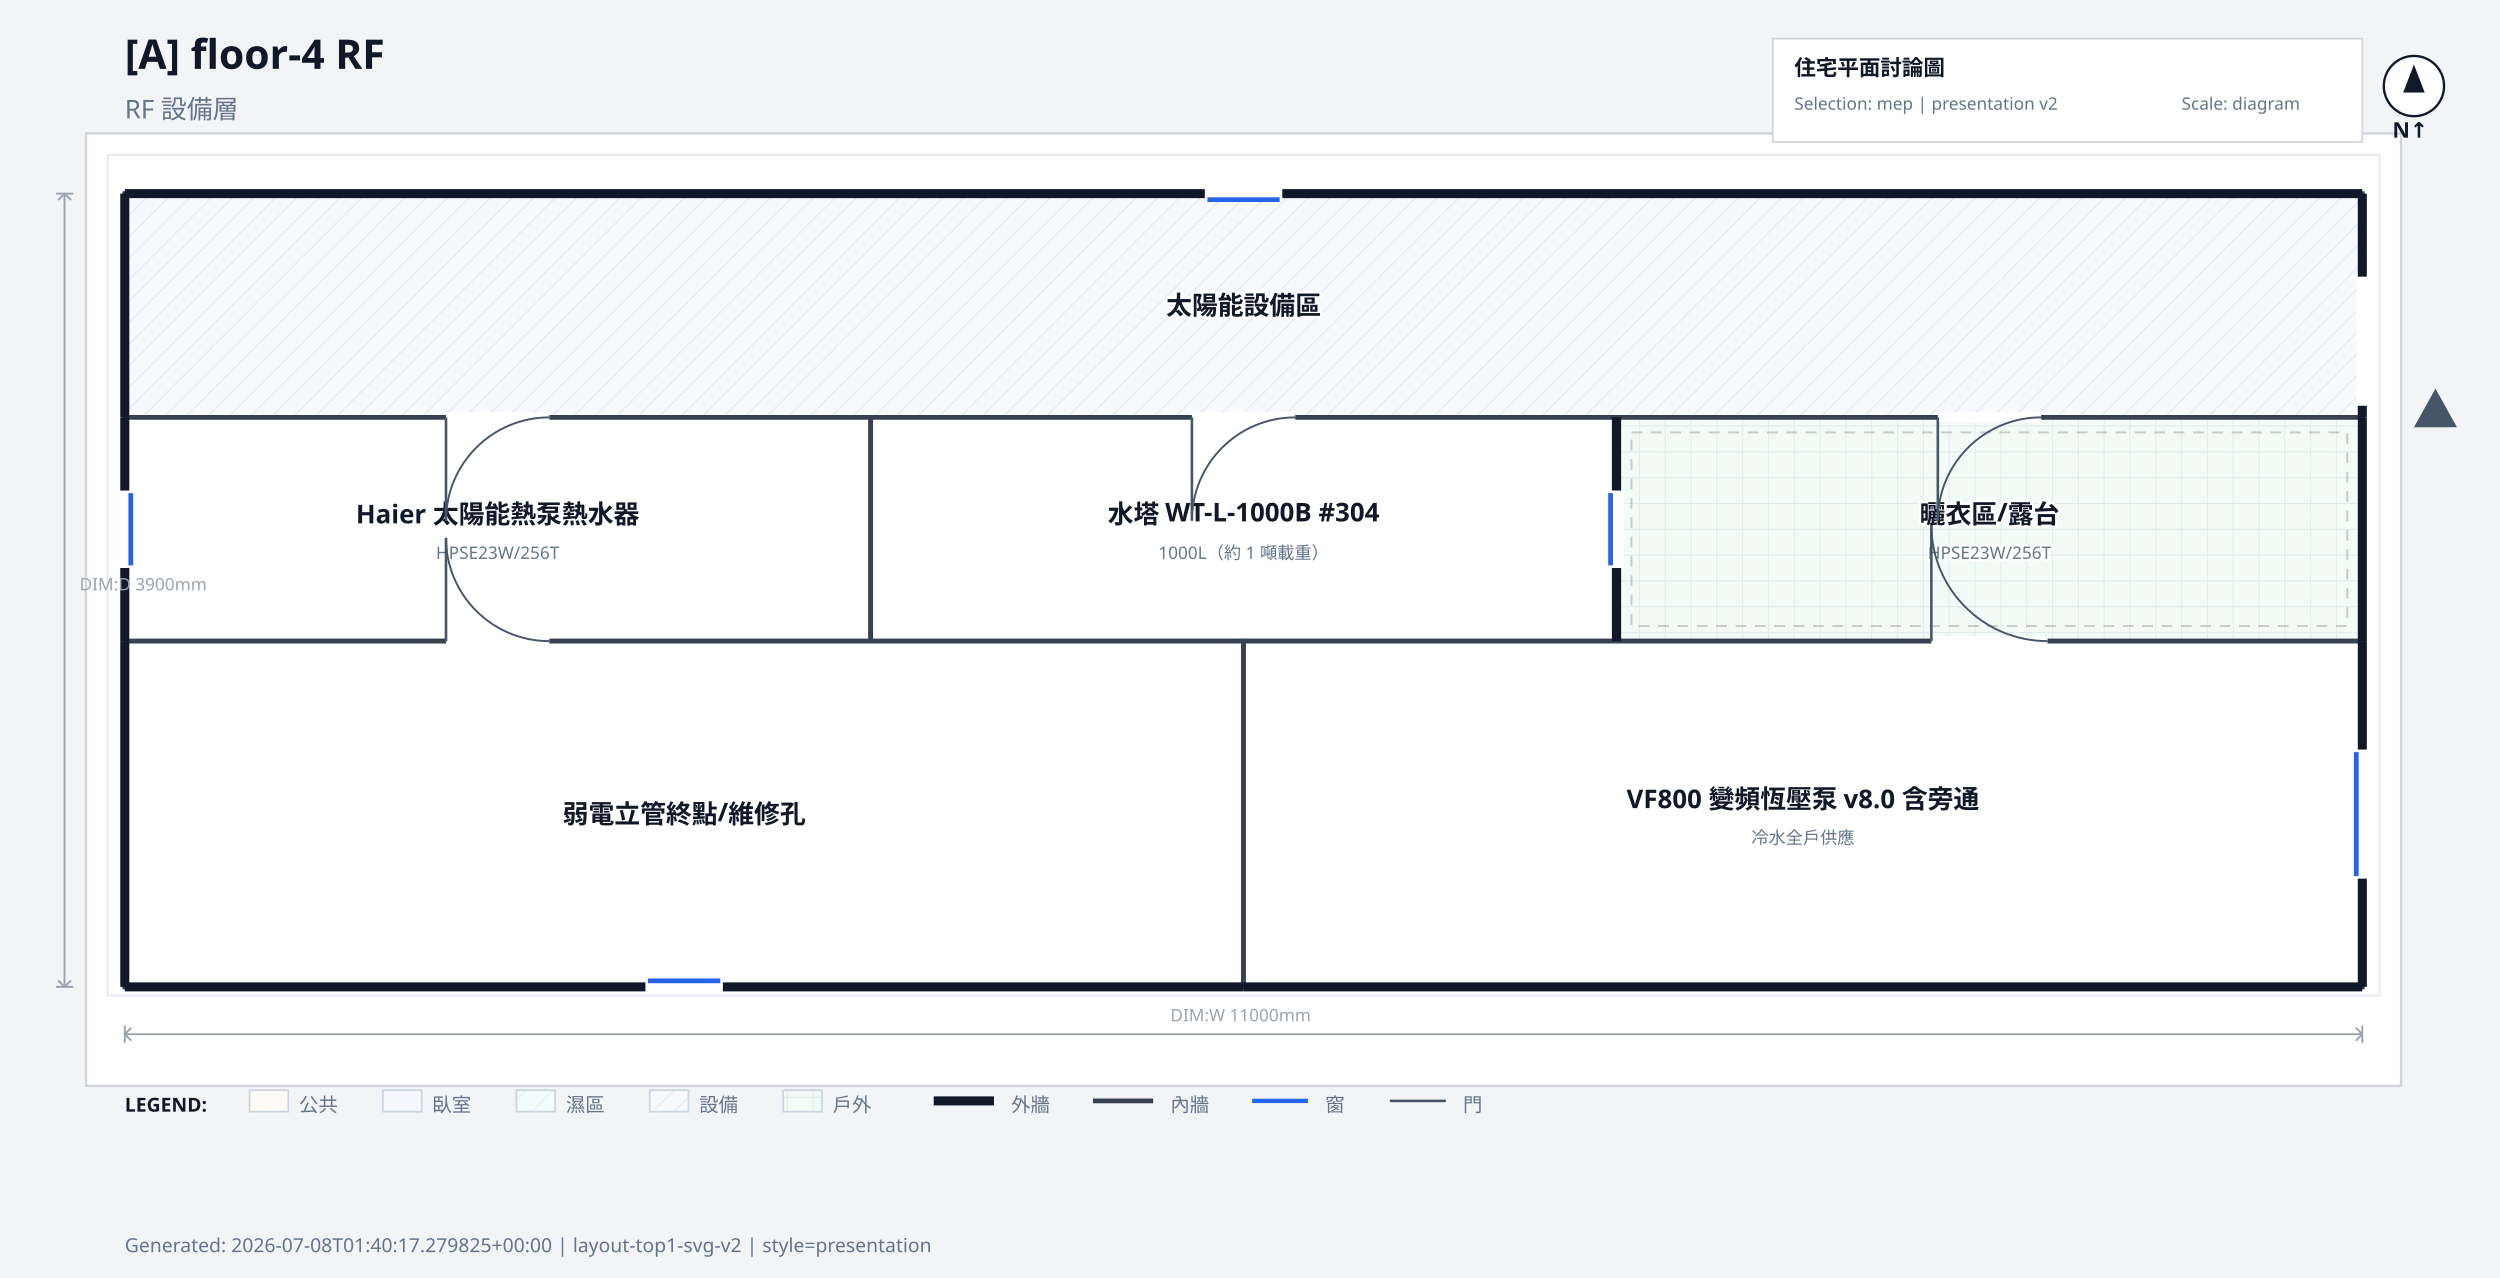
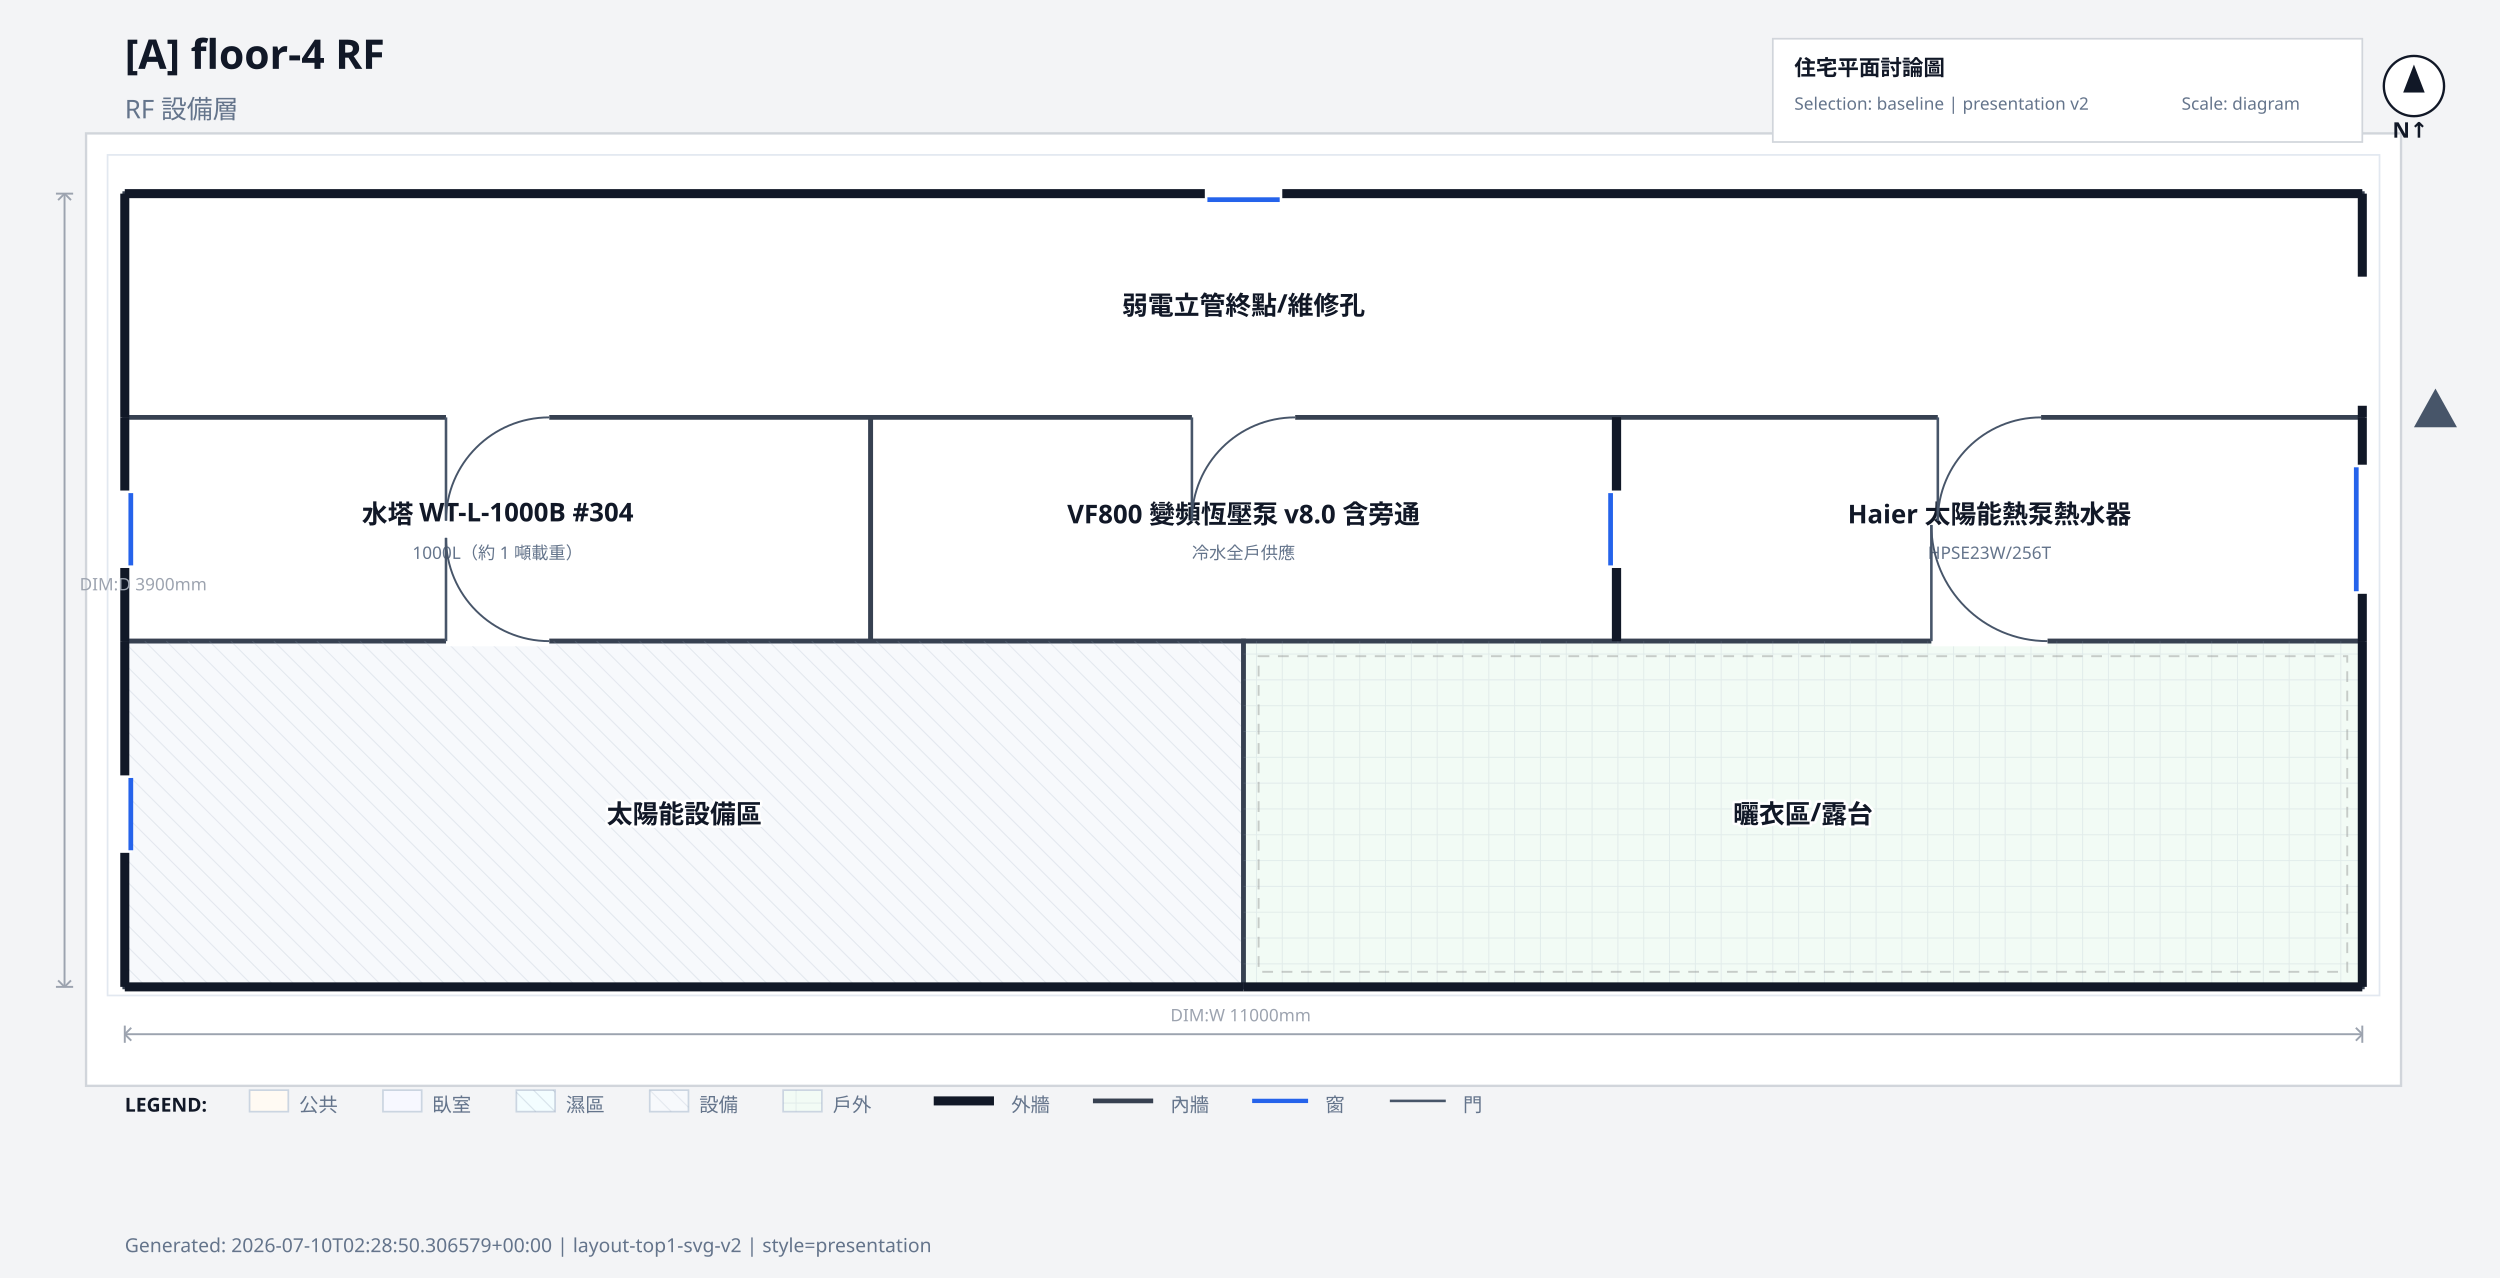
<svg xmlns="http://www.w3.org/2000/svg" width="1162" height="594" viewBox="0 0 1162 594" role="img" aria-label="A floor-4">
-   <defs>
-     <pattern id="p2-bath-hatch" patternUnits="userSpaceOnUse" width="9" height="9" patternTransform="rotate(45)">
-       <rect width="9" height="9" fill="#f3fdff" />
-       <line x1="0" y1="0" x2="0" y2="9" stroke="#94a3b8" stroke-width="0.55" opacity="0.28" />
-     </pattern>
-     <pattern id="p2-service-hatch" patternUnits="userSpaceOnUse" width="10" height="10">
-       <rect width="10" height="10" fill="#f7f9fc" />
-       <path d="M 0 10 L 10 0" stroke="#94a3b8" stroke-width="0.5" opacity="0.20" />
-     </pattern>
-     <pattern id="p2-outdoor-hatch" patternUnits="userSpaceOnUse" width="12" height="12">
-       <rect width="12" height="12" fill="#f2fbf5" />
-       <path d="M 0 6 H 12 M 6 0 V 12" stroke="#94a3b8" stroke-width="0.45" opacity="0.18" />
-     </pattern>
-   </defs>
  <rect x="0" y="0" width="1162" height="594" fill="#f3f4f6" />
  <rect x="40.0" y="62.0" width="1076.0" height="442.7" fill="#ffffff" stroke="#d1d5db" stroke-width="1.1" />
  <rect x="50.0" y="72.0" width="1056.0" height="390.7" fill="none" stroke="#e2e8f0" stroke-width="0.8" />
  <text x="58.0" y="32.0" fill="#111827" font-size="19" font-family="Segoe UI, Microsoft JhengHei, sans-serif" font-weight="700">[A] floor-4 RF</text>
  <text x="58.0" y="55.0" fill="#64748b" font-size="12" font-family="Segoe UI, Microsoft JhengHei, sans-serif" font-weight="500">RF 設備層</text>
  <rect x="824.0" y="18.0" width="274.0" height="48" fill="#ffffff" stroke="#d1d5db" stroke-width="0.8" />
  <text x="834.0" y="35.0" fill="#111827" font-size="10" font-family="Segoe UI, Microsoft JhengHei, sans-serif" font-weight="700">住宅平面討論圖</text>
-   <text x="834.0" y="51.0" fill="#64748b" font-size="8" font-family="Segoe UI, Microsoft JhengHei, sans-serif" font-weight="500">Selection: mep | presentation v2</text>
+   <text x="834.0" y="51.0" fill="#64748b" font-size="8" font-family="Segoe UI, Microsoft JhengHei, sans-serif" font-weight="500">Selection: baseline | presentation v2</text>
  <text x="1014.0" y="51.0" fill="#64748b" font-size="8" font-family="Segoe UI, Microsoft JhengHei, sans-serif" font-weight="500">Scale: diagram</text>
-   <rect x="58.0" y="90.0" width="1040.0" height="104.0" fill="url(#p2-service-hatch)" stroke="#374151" stroke-width="2.2" />
+   <rect x="58.0" y="90.0" width="1040.0" height="104.0" fill="#ffffff" stroke="#374151" stroke-width="2.2" />
  <g opacity="0.42">
</g>
-   <text x="578.0" y="142.0" fill="#111827" font-size="12" font-family="Segoe UI, Microsoft JhengHei, sans-serif" font-weight="700" text-anchor="middle" dominant-baseline="middle" paint-order="stroke" stroke="#ffffff" stroke-width="2.4" stroke-linejoin="round">太陽能設備區</text>
+   <text x="578.0" y="142.0" fill="#111827" font-size="12" font-family="Segoe UI, Microsoft JhengHei, sans-serif" font-weight="700" text-anchor="middle" dominant-baseline="middle" paint-order="stroke" stroke="#ffffff" stroke-width="2.4" stroke-linejoin="round">弱電立管終點/維修孔</text>
  <rect x="58.0" y="194.0" width="346.7" height="104.0" fill="#ffffff" stroke="#374151" stroke-width="2.2" />
  <g opacity="0.42">
</g>
-   <text x="231.3" y="239.0" fill="#111827" font-size="12" font-family="Segoe UI, Microsoft JhengHei, sans-serif" font-weight="700" text-anchor="middle" dominant-baseline="middle" paint-order="stroke" stroke="#ffffff" stroke-width="2.4" stroke-linejoin="round">Haier 太陽能熱泵熱水器</text>
-   <text x="231.3" y="257.0" fill="#64748b" font-size="8" font-family="Segoe UI, Microsoft JhengHei, sans-serif" font-weight="500" text-anchor="middle" dominant-baseline="middle" paint-order="stroke" stroke="#ffffff" stroke-width="2.4" stroke-linejoin="round">HPSE23W/256T</text>
+   <text x="231.3" y="239.0" fill="#111827" font-size="12" font-family="Segoe UI, Microsoft JhengHei, sans-serif" font-weight="700" text-anchor="middle" dominant-baseline="middle" paint-order="stroke" stroke="#ffffff" stroke-width="2.4" stroke-linejoin="round">水塔 WT-L-1000B #304</text>
+   <text x="231.3" y="257.0" fill="#64748b" font-size="8" font-family="Segoe UI, Microsoft JhengHei, sans-serif" font-weight="500" text-anchor="middle" dominant-baseline="middle" paint-order="stroke" stroke="#ffffff" stroke-width="2.4" stroke-linejoin="round">1000L（約 1 噸載重）</text>
  <rect x="404.7" y="194.0" width="346.7" height="104.0" fill="#ffffff" stroke="#374151" stroke-width="2.2" />
  <g opacity="0.42">
</g>
-   <text x="578.0" y="239.0" fill="#111827" font-size="12" font-family="Segoe UI, Microsoft JhengHei, sans-serif" font-weight="700" text-anchor="middle" dominant-baseline="middle" paint-order="stroke" stroke="#ffffff" stroke-width="2.4" stroke-linejoin="round">水塔 WT-L-1000B #304</text>
-   <text x="578.0" y="257.0" fill="#64748b" font-size="8" font-family="Segoe UI, Microsoft JhengHei, sans-serif" font-weight="500" text-anchor="middle" dominant-baseline="middle" paint-order="stroke" stroke="#ffffff" stroke-width="2.4" stroke-linejoin="round">1000L（約 1 噸載重）</text>
-   <rect x="751.3" y="194.0" width="346.7" height="104.0" fill="url(#p2-outdoor-hatch)" stroke="#374151" stroke-width="2.2" />
-   <g opacity="0.42">
-     <rect x="758.3" y="201.0" width="332.7" height="90.0" fill="none" stroke="#8a8a8a" stroke-dasharray="5 4" stroke-width="0.9" />
-   </g>
-   <text x="924.7" y="239.0" fill="#111827" font-size="12" font-family="Segoe UI, Microsoft JhengHei, sans-serif" font-weight="700" text-anchor="middle" dominant-baseline="middle" paint-order="stroke" stroke="#ffffff" stroke-width="2.4" stroke-linejoin="round">曬衣區/露台</text>
-   <text x="924.7" y="257.0" fill="#64748b" font-size="8" font-family="Segoe UI, Microsoft JhengHei, sans-serif" font-weight="500" text-anchor="middle" dominant-baseline="middle" paint-order="stroke" stroke="#ffffff" stroke-width="2.4" stroke-linejoin="round">HPSE23W/256T</text>
-   <rect x="58.0" y="298.0" width="520.0" height="160.7" fill="#ffffff" stroke="#374151" stroke-width="2.2" />
+   <text x="578.0" y="239.0" fill="#111827" font-size="12" font-family="Segoe UI, Microsoft JhengHei, sans-serif" font-weight="700" text-anchor="middle" dominant-baseline="middle" paint-order="stroke" stroke="#ffffff" stroke-width="2.4" stroke-linejoin="round">VF800 變頻恆壓泵 v8.0 含旁通</text>
+   <text x="578.0" y="257.0" fill="#64748b" font-size="8" font-family="Segoe UI, Microsoft JhengHei, sans-serif" font-weight="500" text-anchor="middle" dominant-baseline="middle" paint-order="stroke" stroke="#ffffff" stroke-width="2.4" stroke-linejoin="round">冷水全戶供應</text>
+   <rect x="751.3" y="194.0" width="346.7" height="104.0" fill="#ffffff" stroke="#374151" stroke-width="2.2" />
  <g opacity="0.42">
</g>
-   <text x="318.0" y="378.4" fill="#111827" font-size="12" font-family="Segoe UI, Microsoft JhengHei, sans-serif" font-weight="700" text-anchor="middle" dominant-baseline="middle" paint-order="stroke" stroke="#ffffff" stroke-width="2.4" stroke-linejoin="round">弱電立管終點/維修孔</text>
-   <rect x="578.0" y="298.0" width="520.0" height="160.7" fill="#ffffff" stroke="#374151" stroke-width="2.2" />
+   <text x="924.7" y="239.0" fill="#111827" font-size="12" font-family="Segoe UI, Microsoft JhengHei, sans-serif" font-weight="700" text-anchor="middle" dominant-baseline="middle" paint-order="stroke" stroke="#ffffff" stroke-width="2.4" stroke-linejoin="round">Haier 太陽能熱泵熱水器</text>
+   <text x="924.7" y="257.0" fill="#64748b" font-size="8" font-family="Segoe UI, Microsoft JhengHei, sans-serif" font-weight="500" text-anchor="middle" dominant-baseline="middle" paint-order="stroke" stroke="#ffffff" stroke-width="2.4" stroke-linejoin="round">HPSE23W/256T</text>
+   <rect x="58.0" y="298.0" width="520.0" height="160.7" fill="#f7f9fc" stroke="#374151" stroke-width="2.2" />
+   <path data-hatch-kind="service" d="M 58.0 448.7 L 68.0 458.7 M 58.0 438.7 L 78.0 458.7 M 58.0 428.7 L 88.0 458.7 M 58.0 418.7 L 98.0 458.7 M 58.0 408.7 L 108.0 458.7 M 58.0 398.7 L 118.0 458.7 M 58.0 388.7 L 128.0 458.7 M 58.0 378.7 L 138.0 458.7 M 58.0 368.7 L 148.0 458.7 M 58.0 358.7 L 158.0 458.7 M 58.0 348.7 L 168.0 458.7 M 58.0 338.7 L 178.0 458.7 M 58.0 328.7 L 188.0 458.7 M 58.0 318.7 L 198.0 458.7 M 58.0 308.7 L 208.0 458.7 M 58.0 298.7 L 218.0 458.7 M 67.3 298.0 L 228.0 458.7 M 77.3 298.0 L 238.0 458.7 M 87.3 298.0 L 248.0 458.7 M 97.3 298.0 L 258.0 458.7 M 107.3 298.0 L 268.0 458.7 M 117.3 298.0 L 278.0 458.7 M 127.3 298.0 L 288.0 458.7 M 137.3 298.0 L 298.0 458.7 M 147.3 298.0 L 308.0 458.7 M 157.3 298.0 L 318.0 458.7 M 167.3 298.0 L 328.0 458.7 M 177.3 298.0 L 338.0 458.7 M 187.3 298.0 L 348.0 458.7 M 197.3 298.0 L 358.0 458.7 M 207.3 298.0 L 368.0 458.7 M 217.3 298.0 L 378.0 458.7 M 227.3 298.0 L 388.0 458.7 M 237.3 298.0 L 398.0 458.7 M 247.3 298.0 L 408.0 458.7 M 257.3 298.0 L 418.0 458.7 M 267.3 298.0 L 428.0 458.7 M 277.3 298.0 L 438.0 458.7 M 287.3 298.0 L 448.0 458.7 M 297.3 298.0 L 458.0 458.7 M 307.3 298.0 L 468.0 458.7 M 317.3 298.0 L 478.0 458.7 M 327.3 298.0 L 488.0 458.7 M 337.3 298.0 L 498.0 458.7 M 347.3 298.0 L 508.0 458.7 M 357.3 298.0 L 518.0 458.7 M 367.3 298.0 L 528.0 458.7 M 377.3 298.0 L 538.0 458.7 M 387.3 298.0 L 548.0 458.7 M 397.3 298.0 L 558.0 458.7 M 407.3 298.0 L 568.0 458.7 M 417.3 298.0 L 578.0 458.7 M 427.3 298.0 L 578.0 448.7 M 437.3 298.0 L 578.0 438.7 M 447.3 298.0 L 578.0 428.7 M 457.3 298.0 L 578.0 418.7 M 467.3 298.0 L 578.0 408.7 M 477.3 298.0 L 578.0 398.7 M 487.3 298.0 L 578.0 388.7 M 497.3 298.0 L 578.0 378.7 M 507.3 298.0 L 578.0 368.7 M 517.3 298.0 L 578.0 358.7 M 527.3 298.0 L 578.0 348.7 M 537.3 298.0 L 578.0 338.7 M 547.3 298.0 L 578.0 328.7 M 557.3 298.0 L 578.0 318.7 M 567.3 298.0 L 578.0 308.7 M 577.3 298.0 L 578.0 298.7" fill="none" stroke="#94a3b8" stroke-width="0.50" opacity="0.20" pointer-events="none" />
  <g opacity="0.42">
</g>
-   <text x="838.0" y="371.4" fill="#111827" font-size="12" font-family="Segoe UI, Microsoft JhengHei, sans-serif" font-weight="700" text-anchor="middle" dominant-baseline="middle" paint-order="stroke" stroke="#ffffff" stroke-width="2.4" stroke-linejoin="round">VF800 變頻恆壓泵 v8.0 含旁通</text>
-   <text x="838.0" y="389.4" fill="#64748b" font-size="8" font-family="Segoe UI, Microsoft JhengHei, sans-serif" font-weight="500" text-anchor="middle" dominant-baseline="middle" paint-order="stroke" stroke="#ffffff" stroke-width="2.4" stroke-linejoin="round">冷水全戶供應</text>
+   <text x="318.0" y="378.4" fill="#111827" font-size="12" font-family="Segoe UI, Microsoft JhengHei, sans-serif" font-weight="700" text-anchor="middle" dominant-baseline="middle" paint-order="stroke" stroke="#ffffff" stroke-width="2.4" stroke-linejoin="round">太陽能設備區</text>
+   <rect x="578.0" y="298.0" width="520.0" height="160.7" fill="#f2fbf5" stroke="#374151" stroke-width="2.2" />
+   <path data-hatch-kind="outdoor" d="M 584.0 298.0 V 458.7 M 596.0 298.0 V 458.7 M 608.0 298.0 V 458.7 M 620.0 298.0 V 458.7 M 632.0 298.0 V 458.7 M 644.0 298.0 V 458.7 M 656.0 298.0 V 458.7 M 668.0 298.0 V 458.7 M 680.0 298.0 V 458.7 M 692.0 298.0 V 458.7 M 704.0 298.0 V 458.7 M 716.0 298.0 V 458.7 M 728.0 298.0 V 458.7 M 740.0 298.0 V 458.7 M 752.0 298.0 V 458.7 M 764.0 298.0 V 458.7 M 776.0 298.0 V 458.7 M 788.0 298.0 V 458.7 M 800.0 298.0 V 458.7 M 812.0 298.0 V 458.7 M 824.0 298.0 V 458.7 M 836.0 298.0 V 458.7 M 848.0 298.0 V 458.7 M 860.0 298.0 V 458.7 M 872.0 298.0 V 458.7 M 884.0 298.0 V 458.7 M 896.0 298.0 V 458.7 M 908.0 298.0 V 458.7 M 920.0 298.0 V 458.7 M 932.0 298.0 V 458.7 M 944.0 298.0 V 458.7 M 956.0 298.0 V 458.7 M 968.0 298.0 V 458.7 M 980.0 298.0 V 458.7 M 992.0 298.0 V 458.7 M 1004.0 298.0 V 458.7 M 1016.0 298.0 V 458.7 M 1028.0 298.0 V 458.7 M 1040.0 298.0 V 458.7 M 1052.0 298.0 V 458.7 M 1064.0 298.0 V 458.7 M 1076.0 298.0 V 458.7 M 1088.0 298.0 V 458.7 M 578.0 304.0 H 1098.0 M 578.0 316.0 H 1098.0 M 578.0 328.0 H 1098.0 M 578.0 340.0 H 1098.0 M 578.0 352.0 H 1098.0 M 578.0 364.0 H 1098.0 M 578.0 376.0 H 1098.0 M 578.0 388.0 H 1098.0 M 578.0 400.0 H 1098.0 M 578.0 412.0 H 1098.0 M 578.0 424.0 H 1098.0 M 578.0 436.0 H 1098.0 M 578.0 448.0 H 1098.0" fill="none" stroke="#94a3b8" stroke-width="0.45" opacity="0.18" pointer-events="none" />
+   <g opacity="0.42">
+     <rect x="585.0" y="305.0" width="506.0" height="146.7" fill="none" stroke="#8a8a8a" stroke-dasharray="5 4" stroke-width="0.9" />
+   </g>
+   <text x="838.0" y="378.4" fill="#111827" font-size="12" font-family="Segoe UI, Microsoft JhengHei, sans-serif" font-weight="700" text-anchor="middle" dominant-baseline="middle" paint-order="stroke" stroke="#ffffff" stroke-width="2.4" stroke-linejoin="round">曬衣區/露台</text>
  <line x1="58.0" y1="90.0" x2="1098.0" y2="90.0" stroke="#111827" stroke-width="4.2" />
  <line x1="1098.0" y1="90.0" x2="1098.0" y2="194.0" stroke="#111827" stroke-width="4.2" />
  <line x1="58.0" y1="90.0" x2="58.0" y2="194.0" stroke="#111827" stroke-width="4.2" />
  <line x1="58.0" y1="194.0" x2="58.0" y2="298.0" stroke="#111827" stroke-width="4.2" />
  <line x1="751.4" y1="194.0" x2="751.4" y2="298.0" stroke="#111827" stroke-width="4.2" />
  <line x1="1098.0" y1="194.0" x2="1098.0" y2="298.0" stroke="#111827" stroke-width="4.2" />
  <line x1="751.3" y1="194.0" x2="751.3" y2="298.0" stroke="#111827" stroke-width="4.2" />
  <line x1="58.0" y1="458.7" x2="578.0" y2="458.7" stroke="#111827" stroke-width="4.2" />
  <line x1="58.0" y1="298.0" x2="58.0" y2="458.7" stroke="#111827" stroke-width="4.2" />
  <line x1="1098.0" y1="298.0" x2="1098.0" y2="458.7" stroke="#111827" stroke-width="4.2" />
  <line x1="578.0" y1="458.7" x2="1098.0" y2="458.7" stroke="#111827" stroke-width="4.2" />
  <line x1="560.0" y1="90.0" x2="596.0" y2="90.0" stroke="#ffffff" stroke-width="6.6" />
  <line x1="561.2" y1="92.8" x2="594.8" y2="92.8" stroke="#2563eb" stroke-width="2.2" />
  <line x1="58.0" y1="228.0" x2="58.0" y2="264.0" stroke="#ffffff" stroke-width="6.6" />
  <line x1="60.8" y1="229.2" x2="60.8" y2="262.8" stroke="#2563eb" stroke-width="2.2" />
  <line x1="751.4" y1="228.0" x2="751.4" y2="264.0" stroke="#ffffff" stroke-width="6.6" />
  <line x1="748.6" y1="229.2" x2="748.6" y2="262.8" stroke="#2563eb" stroke-width="2.2" />
-   <line x1="300.0" y1="458.7" x2="336.0" y2="458.7" stroke="#ffffff" stroke-width="6.6" />
-   <line x1="301.2" y1="455.9" x2="334.8" y2="455.9" stroke="#2563eb" stroke-width="2.2" />
-   <line x1="1098.0" y1="348.4" x2="1098.0" y2="408.4" stroke="#ffffff" stroke-width="6.6" />
-   <line x1="1095.2" y1="349.6" x2="1095.2" y2="407.2" stroke="#2563eb" stroke-width="2.2" />
+   <line x1="1098.0" y1="216.0" x2="1098.0" y2="276.0" stroke="#ffffff" stroke-width="6.6" />
+   <line x1="1095.2" y1="217.2" x2="1095.2" y2="274.8" stroke="#2563eb" stroke-width="2.2" />
+   <line x1="58.0" y1="360.4" x2="58.0" y2="396.4" stroke="#ffffff" stroke-width="6.6" />
+   <line x1="60.8" y1="361.6" x2="60.8" y2="395.2" stroke="#2563eb" stroke-width="2.2" />
  <line x1="207.3" y1="194.0" x2="255.3" y2="194.0" stroke="#ffffff" stroke-width="4.8" />
  <line x1="207.3" y1="194.0" x2="207.3" y2="242.0" stroke="#475569" stroke-width="1.2" />
  <path d="M 255.3 194.0 A 48.0 48.0 0 0 0 207.3 242.0" fill="none" stroke="#475569" stroke-width="0.9" />
  <line x1="554.0" y1="194.0" x2="602.0" y2="194.0" stroke="#ffffff" stroke-width="4.8" />
  <line x1="554.0" y1="194.0" x2="554.0" y2="242.0" stroke="#475569" stroke-width="1.2" />
  <path d="M 602.0 194.0 A 48.0 48.0 0 0 0 554.0 242.0" fill="none" stroke="#475569" stroke-width="0.9" />
  <line x1="900.7" y1="194.0" x2="948.7" y2="194.0" stroke="#ffffff" stroke-width="4.8" />
  <line x1="900.7" y1="194.0" x2="900.7" y2="242.0" stroke="#475569" stroke-width="1.2" />
  <path d="M 948.7 194.0 A 48.0 48.0 0 0 0 900.7 242.0" fill="none" stroke="#475569" stroke-width="0.9" />
  <line x1="207.3" y1="298.0" x2="255.3" y2="298.0" stroke="#ffffff" stroke-width="4.8" />
  <line x1="207.3" y1="298.0" x2="207.3" y2="250.0" stroke="#475569" stroke-width="1.2" />
  <path d="M 255.3 298.0 A 48.0 48.0 0 0 1 207.3 250.0" fill="none" stroke="#475569" stroke-width="0.9" />
  <line x1="897.7" y1="298.0" x2="951.7" y2="298.0" stroke="#ffffff" stroke-width="4.8" />
  <line x1="897.7" y1="298.0" x2="897.7" y2="244.0" stroke="#475569" stroke-width="1.2" />
  <path d="M 951.7 298.0 A 54.0 54.0 0 0 1 897.7 244.0" fill="none" stroke="#475569" stroke-width="0.9" />
  <line x1="1098.0" y1="128.6" x2="1098.0" y2="188.6" stroke="#ffffff" stroke-width="5.4" />
  <polygon points="1122.0,198.6 1142.0,198.6 1132.0,180.6" fill="#475569" />
  <line x1="58.0" y1="480.7" x2="1098.0" y2="480.7" stroke="#9ca3af" stroke-width="0.9" />
  <line x1="58.0" y1="476.7" x2="58.0" y2="484.7" stroke="#9ca3af" stroke-width="0.9" />
  <line x1="1098.0" y1="476.7" x2="1098.0" y2="484.7" stroke="#9ca3af" stroke-width="0.9" />
  <line x1="61.0" y1="477.7" x2="58.0" y2="480.7" stroke="#9ca3af" stroke-width="0.9" />
  <line x1="61.0" y1="483.7" x2="58.0" y2="480.7" stroke="#9ca3af" stroke-width="0.9" />
  <line x1="1095.0" y1="477.7" x2="1098.0" y2="480.7" stroke="#9ca3af" stroke-width="0.9" />
  <line x1="1095.0" y1="483.7" x2="1098.0" y2="480.7" stroke="#9ca3af" stroke-width="0.9" />
  <text x="544.0" y="474.7" fill="#9ca3af" font-size="8" font-family="Segoe UI, Microsoft JhengHei, sans-serif" font-weight="500">DIM:W 11000mm</text>
  <line x1="30.0" y1="90.0" x2="30.0" y2="458.7" stroke="#9ca3af" stroke-width="0.9" />
  <line x1="26.0" y1="90.0" x2="34.0" y2="90.0" stroke="#9ca3af" stroke-width="0.9" />
  <line x1="26.0" y1="458.7" x2="34.0" y2="458.7" stroke="#9ca3af" stroke-width="0.9" />
  <line x1="27.0" y1="93.0" x2="30.0" y2="90.0" stroke="#9ca3af" stroke-width="0.9" />
  <line x1="33.0" y1="93.0" x2="30.0" y2="90.0" stroke="#9ca3af" stroke-width="0.9" />
  <line x1="27.0" y1="455.7" x2="30.0" y2="458.7" stroke="#9ca3af" stroke-width="0.9" />
  <line x1="33.0" y1="455.7" x2="30.0" y2="458.7" stroke="#9ca3af" stroke-width="0.9" />
  <text x="37.0" y="274.4" fill="#9ca3af" font-size="8" font-family="Segoe UI, Microsoft JhengHei, sans-serif" font-weight="500">DIM:D 3900mm</text>
  <circle cx="1122.0" cy="40.0" r="14.0" fill="#ffffff" stroke="#111827" stroke-width="1.1" />
  <polygon points="1122.0,30.0 1117.0,43.0 1127.0,43.0" fill="#111827" />
  <text x="1112.0" y="64.0" fill="#111827" font-size="10" font-family="Segoe UI, Microsoft JhengHei, sans-serif" font-weight="700">N↑</text>
  <text x="58.0" y="516.7" fill="#111827" font-size="9" font-family="Segoe UI, Microsoft JhengHei, sans-serif" font-weight="700">LEGEND:</text>
  <rect x="116.0" y="506.7" width="18" height="10" fill="#fffaf3" stroke="#cbd5e1" stroke-width="0.8" />
  <text x="139.0" y="516.7" fill="#64748b" font-size="9" font-family="Segoe UI, Microsoft JhengHei, sans-serif" font-weight="500">公共</text>
  <rect x="178.0" y="506.7" width="18" height="10" fill="#f7f8ff" stroke="#cbd5e1" stroke-width="0.8" />
  <text x="201.0" y="516.7" fill="#64748b" font-size="9" font-family="Segoe UI, Microsoft JhengHei, sans-serif" font-weight="500">臥室</text>
-   <rect x="240.0" y="506.7" width="18" height="10" fill="url(#p2-bath-hatch)" stroke="#cbd5e1" stroke-width="0.8" />
+   <rect x="240.0" y="506.7" width="18" height="10" fill="#f3fdff" stroke="#cbd5e1" stroke-width="0.8" />
+   <path data-hatch-kind="bath" d="M 240.0 507.7 L 249.0 516.7 M 248.0 506.7 L 258.0 516.7 M 257.0 506.7 L 258.0 507.7" fill="none" stroke="#94a3b8" stroke-width="0.55" opacity="0.28" pointer-events="none" />
  <text x="263.0" y="516.7" fill="#64748b" font-size="9" font-family="Segoe UI, Microsoft JhengHei, sans-serif" font-weight="500">濕區</text>
-   <rect x="302.0" y="506.7" width="18" height="10" fill="url(#p2-service-hatch)" stroke="#cbd5e1" stroke-width="0.8" />
+   <rect x="302.0" y="506.7" width="18" height="10" fill="#f7f9fc" stroke="#cbd5e1" stroke-width="0.8" />
+   <path data-hatch-kind="service" d="M 302.0 506.7 L 312.0 516.7 M 312.0 506.7 L 320.0 514.7" fill="none" stroke="#94a3b8" stroke-width="0.50" opacity="0.20" pointer-events="none" />
  <text x="325.0" y="516.7" fill="#64748b" font-size="9" font-family="Segoe UI, Microsoft JhengHei, sans-serif" font-weight="500">設備</text>
-   <rect x="364.0" y="506.7" width="18" height="10" fill="url(#p2-outdoor-hatch)" stroke="#cbd5e1" stroke-width="0.8" />
+   <rect x="364.0" y="506.7" width="18" height="10" fill="#f2fbf5" stroke="#cbd5e1" stroke-width="0.8" />
+   <path data-hatch-kind="outdoor" d="M 370.0 506.7 V 516.7 M 364.0 512.7 H 382.0" fill="none" stroke="#94a3b8" stroke-width="0.45" opacity="0.18" pointer-events="none" />
  <text x="387.0" y="516.7" fill="#64748b" font-size="9" font-family="Segoe UI, Microsoft JhengHei, sans-serif" font-weight="500">戶外</text>
  <line x1="434.0" y1="511.7" x2="462.0" y2="511.7" stroke="#111827" stroke-width="4.2" />
  <text x="470.0" y="516.7" fill="#64748b" font-size="9" font-family="Segoe UI, Microsoft JhengHei, sans-serif" font-weight="500">外牆</text>
  <line x1="508.0" y1="511.7" x2="536.0" y2="511.7" stroke="#374151" stroke-width="2.2" />
  <text x="544.0" y="516.7" fill="#64748b" font-size="9" font-family="Segoe UI, Microsoft JhengHei, sans-serif" font-weight="500">內牆</text>
  <line x1="582.0" y1="511.7" x2="608.0" y2="511.7" stroke="#2563eb" stroke-width="2.0" />
  <text x="616.0" y="516.7" fill="#64748b" font-size="9" font-family="Segoe UI, Microsoft JhengHei, sans-serif" font-weight="500">窗</text>
  <line x1="646.0" y1="511.7" x2="672.0" y2="511.7" stroke="#475569" stroke-width="1.2" />
  <text x="680.0" y="516.7" fill="#64748b" font-size="9" font-family="Segoe UI, Microsoft JhengHei, sans-serif" font-weight="500">門</text>
-   <text x="58.0" y="582.0" fill="#64748b" font-size="9" font-family="Segoe UI, Microsoft JhengHei, sans-serif" font-weight="400">Generated: 2026-07-08T01:40:17.279825+00:00 | layout-top1-svg-v2 | style=presentation</text>
+   <text x="58.0" y="582.0" fill="#64748b" font-size="9" font-family="Segoe UI, Microsoft JhengHei, sans-serif" font-weight="400">Generated: 2026-07-10T02:28:50.306579+00:00 | layout-top1-svg-v2 | style=presentation</text>
</svg>
